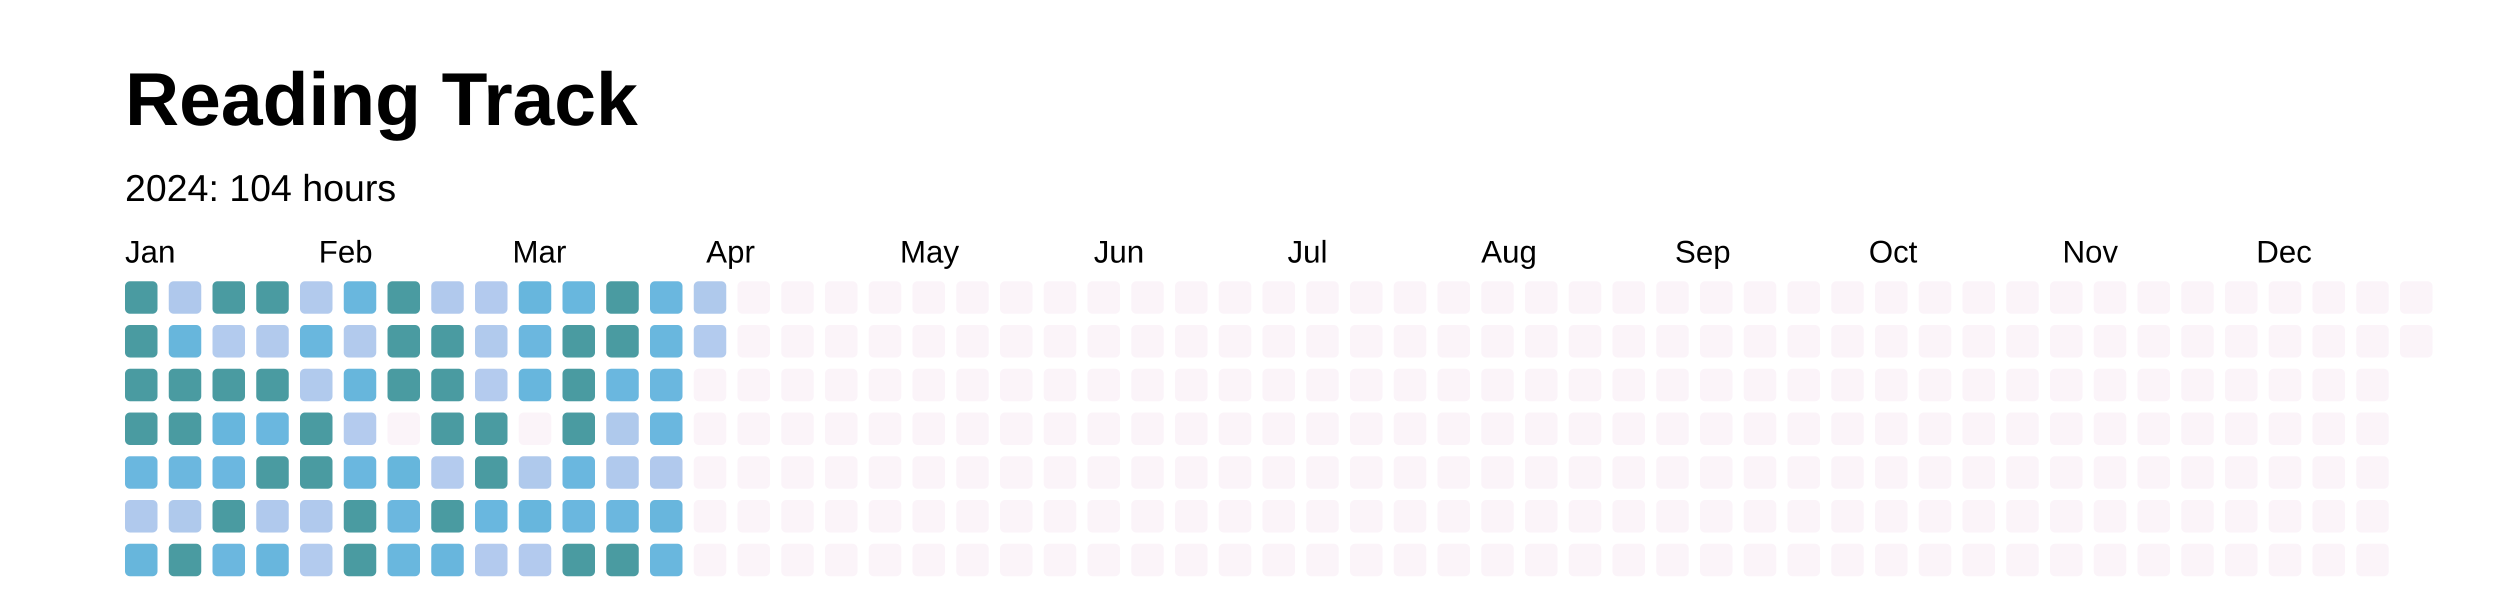
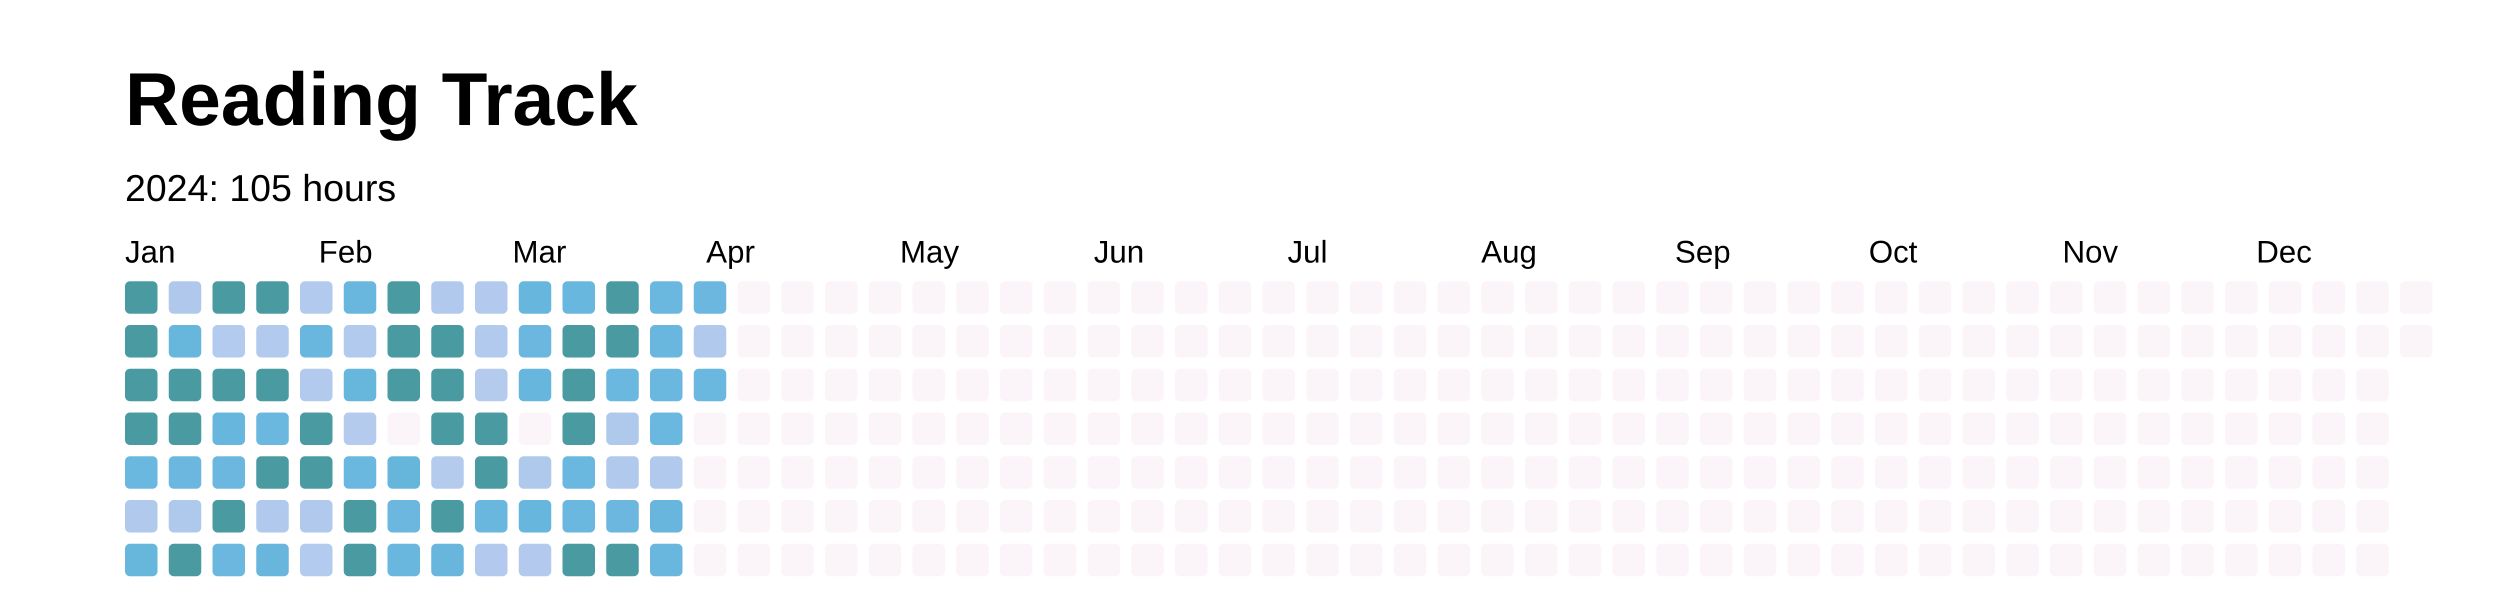
<svg xmlns="http://www.w3.org/2000/svg" baseProfile="full" height="48mm" version="1.1" viewBox="0,0,200,48" width="200mm">
  <defs />
  <rect fill="#FFFFFF" height="48" width="200" x="0" y="0" />
  <text fill="#000000" style="font-size:6px; font-family:Arial; font-weight:bold;" x="10" y="10">Reading Track</text>
-   <text dominant-baseline="hanging" fill="#000000" style="font-size:3.0px; font-family:Arial;" x="10" y="14">2024: 104 hours</text>
+   <text dominant-baseline="hanging" fill="#000000" style="font-size:3.0px; font-family:Arial;" x="10" y="14">2024: 105 hours</text>
  <text fill="#000000" style="font-size:2.5px; font-family:Arial" x="10.0" y="21.0">Jan</text>
  <text fill="#000000" style="font-size:2.5px; font-family:Arial" x="25.5" y="21.0">Feb</text>
  <text fill="#000000" style="font-size:2.5px; font-family:Arial" x="41.0" y="21.0">Mar</text>
  <text fill="#000000" style="font-size:2.5px; font-family:Arial" x="56.5" y="21.0">Apr</text>
  <text fill="#000000" style="font-size:2.5px; font-family:Arial" x="72.0" y="21.0">May</text>
  <text fill="#000000" style="font-size:2.5px; font-family:Arial" x="87.5" y="21.0">Jun</text>
  <text fill="#000000" style="font-size:2.5px; font-family:Arial" x="103.0" y="21.0">Jul</text>
  <text fill="#000000" style="font-size:2.5px; font-family:Arial" x="118.5" y="21.0">Aug</text>
  <text fill="#000000" style="font-size:2.5px; font-family:Arial" x="134.0" y="21.0">Sep</text>
  <text fill="#000000" style="font-size:2.5px; font-family:Arial" x="149.5" y="21.0">Oct</text>
  <text fill="#000000" style="font-size:2.5px; font-family:Arial" x="165.0" y="21.0">Nov</text>
  <text fill="#000000" style="font-size:2.5px; font-family:Arial" x="180.5" y="21.0">Dec</text>
  <rect fill="#4a9ba1" height="2.6" rx="0.4" ry="0.4" width="2.6" x="10.0" y="22.5" />
  <rect fill="#4a9ba1" height="2.6" rx="0.4" ry="0.4" width="2.6" x="10.0" y="26.0" />
  <rect fill="#4a9ba1" height="2.6" rx="0.4" ry="0.4" width="2.6" x="10.0" y="29.5" />
  <rect fill="#4a9ba1" height="2.6" rx="0.4" ry="0.4" width="2.6" x="10.0" y="33.0" />
  <rect fill="#6ab7df" height="2.6" rx="0.4" ry="0.4" width="2.6" x="10.0" y="36.5" />
  <rect fill="#b0c9ed" height="2.6" rx="0.4" ry="0.4" width="2.6" x="10.0" y="40.0" />
  <rect fill="#67b6dc" height="2.6" rx="0.4" ry="0.4" width="2.6" x="10.0" y="43.5" />
  <rect fill="#afc8ec" height="2.6" rx="0.4" ry="0.4" width="2.6" x="13.5" y="22.5" />
  <rect fill="#67b6dc" height="2.6" rx="0.4" ry="0.4" width="2.6" x="13.5" y="26.0" />
  <rect fill="#4a9ba1" height="2.6" rx="0.4" ry="0.4" width="2.6" x="13.5" y="29.5" />
  <rect fill="#4a9ba1" height="2.6" rx="0.4" ry="0.4" width="2.6" x="13.5" y="33.0" />
  <rect fill="#6bb7df" height="2.6" rx="0.4" ry="0.4" width="2.6" x="13.5" y="36.5" />
  <rect fill="#afc9ec" height="2.6" rx="0.4" ry="0.4" width="2.6" x="13.5" y="40.0" />
  <rect fill="#4a9ba1" height="2.6" rx="0.4" ry="0.4" width="2.6" x="13.5" y="43.5" />
  <rect fill="#4a9ba1" height="2.6" rx="0.4" ry="0.4" width="2.6" x="17.0" y="22.5" />
  <rect fill="#b3cbee" height="2.6" rx="0.4" ry="0.4" width="2.6" x="17.0" y="26.0" />
  <rect fill="#4a9ba1" height="2.6" rx="0.4" ry="0.4" width="2.6" x="17.0" y="29.5" />
  <rect fill="#67b6dd" height="2.6" rx="0.4" ry="0.4" width="2.6" x="17.0" y="33.0" />
  <rect fill="#6bb7e0" height="2.6" rx="0.4" ry="0.4" width="2.6" x="17.0" y="36.5" />
  <rect fill="#4a9ba1" height="2.6" rx="0.4" ry="0.4" width="2.6" x="17.0" y="40.0" />
  <rect fill="#6bb7df" height="2.6" rx="0.4" ry="0.4" width="2.6" x="17.0" y="43.5" />
  <rect fill="#4a9ba1" height="2.6" rx="0.4" ry="0.4" width="2.6" x="20.5" y="22.5" />
  <rect fill="#b2caed" height="2.6" rx="0.4" ry="0.4" width="2.6" x="20.5" y="26.0" />
  <rect fill="#4a9ba1" height="2.6" rx="0.4" ry="0.4" width="2.6" x="20.5" y="29.5" />
  <rect fill="#6ab7df" height="2.6" rx="0.4" ry="0.4" width="2.6" x="20.5" y="33.0" />
  <rect fill="#4a9ba1" height="2.6" rx="0.4" ry="0.4" width="2.6" x="20.5" y="36.5" />
  <rect fill="#b0c9ed" height="2.6" rx="0.4" ry="0.4" width="2.6" x="20.5" y="40.0" />
  <rect fill="#68b6dd" height="2.6" rx="0.4" ry="0.4" width="2.6" x="20.5" y="43.5" />
  <rect fill="#b2caed" height="2.6" rx="0.4" ry="0.4" width="2.6" x="24.0" y="22.5" />
  <rect fill="#69b7de" height="2.6" rx="0.4" ry="0.4" width="2.6" x="24.0" y="26.0" />
  <rect fill="#b1caed" height="2.6" rx="0.4" ry="0.4" width="2.6" x="24.0" y="29.5" />
  <rect fill="#4a9ba1" height="2.6" rx="0.4" ry="0.4" width="2.6" x="24.0" y="33.0" />
  <rect fill="#4a9ba1" height="2.6" rx="0.4" ry="0.4" width="2.6" x="24.0" y="36.5" />
  <rect fill="#b0c9ed" height="2.6" rx="0.4" ry="0.4" width="2.6" x="24.0" y="40.0" />
  <rect fill="#b3cbee" height="2.6" rx="0.4" ry="0.4" width="2.6" x="24.0" y="43.5" />
  <rect fill="#69b7de" height="2.6" rx="0.4" ry="0.4" width="2.6" x="27.5" y="22.5" />
  <rect fill="#b2caed" height="2.6" rx="0.4" ry="0.4" width="2.6" x="27.5" y="26.0" />
  <rect fill="#67b6dc" height="2.6" rx="0.4" ry="0.4" width="2.6" x="27.5" y="29.5" />
  <rect fill="#b4cbee" height="2.6" rx="0.4" ry="0.4" width="2.6" x="27.5" y="33.0" />
  <rect fill="#6ab7df" height="2.6" rx="0.4" ry="0.4" width="2.6" x="27.5" y="36.5" />
  <rect fill="#4a9ba1" height="2.6" rx="0.4" ry="0.4" width="2.6" x="27.5" y="40.0" />
  <rect fill="#4a9ba1" height="2.6" rx="0.4" ry="0.4" width="2.6" x="27.5" y="43.5" />
  <rect fill="#4a9ba1" height="2.6" rx="0.4" ry="0.4" width="2.6" x="31.0" y="22.5" />
  <rect fill="#4a9ba1" height="2.6" rx="0.4" ry="0.4" width="2.6" x="31.0" y="26.0" />
  <rect fill="#4a9ba1" height="2.6" rx="0.4" ry="0.4" width="2.6" x="31.0" y="29.5" />
  <rect fill="#FBF4F9" height="2.6" rx="0.4" ry="0.4" width="2.6" x="31.0" y="33.0" />
  <rect fill="#66b6dc" height="2.6" rx="0.4" ry="0.4" width="2.6" x="31.0" y="36.5" />
  <rect fill="#6bb7df" height="2.6" rx="0.4" ry="0.4" width="2.6" x="31.0" y="40.0" />
  <rect fill="#69b7de" height="2.6" rx="0.4" ry="0.4" width="2.6" x="31.0" y="43.5" />
  <rect fill="#b1c9ed" height="2.6" rx="0.4" ry="0.4" width="2.6" x="34.5" y="22.5" />
  <rect fill="#4a9ba1" height="2.6" rx="0.4" ry="0.4" width="2.6" x="34.5" y="26.0" />
  <rect fill="#4a9ba1" height="2.6" rx="0.4" ry="0.4" width="2.6" x="34.5" y="29.5" />
  <rect fill="#4a9ba1" height="2.6" rx="0.4" ry="0.4" width="2.6" x="34.5" y="33.0" />
  <rect fill="#b4cbee" height="2.6" rx="0.4" ry="0.4" width="2.6" x="34.5" y="36.5" />
  <rect fill="#4a9ba1" height="2.6" rx="0.4" ry="0.4" width="2.6" x="34.5" y="40.0" />
  <rect fill="#68b6dd" height="2.6" rx="0.4" ry="0.4" width="2.6" x="34.5" y="43.5" />
  <rect fill="#b3caee" height="2.6" rx="0.4" ry="0.4" width="2.6" x="38.0" y="22.5" />
  <rect fill="#b1caed" height="2.6" rx="0.4" ry="0.4" width="2.6" x="38.0" y="26.0" />
  <rect fill="#b4cbee" height="2.6" rx="0.4" ry="0.4" width="2.6" x="38.0" y="29.5" />
  <rect fill="#4a9ba1" height="2.6" rx="0.4" ry="0.4" width="2.6" x="38.0" y="33.0" />
  <rect fill="#4a9ba1" height="2.6" rx="0.4" ry="0.4" width="2.6" x="38.0" y="36.5" />
  <rect fill="#69b7df" height="2.6" rx="0.4" ry="0.4" width="2.6" x="38.0" y="40.0" />
  <rect fill="#b3caee" height="2.6" rx="0.4" ry="0.4" width="2.6" x="38.0" y="43.5" />
  <rect fill="#67b6dd" height="2.6" rx="0.4" ry="0.4" width="2.6" x="41.5" y="22.5" />
  <rect fill="#6bb7df" height="2.6" rx="0.4" ry="0.4" width="2.6" x="41.5" y="26.0" />
  <rect fill="#67b6dd" height="2.6" rx="0.4" ry="0.4" width="2.6" x="41.5" y="29.5" />
  <rect fill="#FBF4F9" height="2.6" rx="0.4" ry="0.4" width="2.6" x="41.5" y="33.0" />
  <rect fill="#afc9ec" height="2.6" rx="0.4" ry="0.4" width="2.6" x="41.5" y="36.5" />
  <rect fill="#67b6dd" height="2.6" rx="0.4" ry="0.4" width="2.6" x="41.5" y="40.0" />
  <rect fill="#b3caee" height="2.6" rx="0.4" ry="0.4" width="2.6" x="41.5" y="43.5" />
  <rect fill="#68b7de" height="2.6" rx="0.4" ry="0.4" width="2.6" x="45.0" y="22.5" />
  <rect fill="#4a9ba1" height="2.6" rx="0.4" ry="0.4" width="2.6" x="45.0" y="26.0" />
  <rect fill="#4a9ba1" height="2.6" rx="0.4" ry="0.4" width="2.6" x="45.0" y="29.5" />
  <rect fill="#4a9ba1" height="2.6" rx="0.4" ry="0.4" width="2.6" x="45.0" y="33.0" />
  <rect fill="#6ab7df" height="2.6" rx="0.4" ry="0.4" width="2.6" x="45.0" y="36.5" />
  <rect fill="#6ab7df" height="2.6" rx="0.4" ry="0.4" width="2.6" x="45.0" y="40.0" />
  <rect fill="#4a9ba1" height="2.6" rx="0.4" ry="0.4" width="2.6" x="45.0" y="43.5" />
  <rect fill="#4a9ba1" height="2.6" rx="0.4" ry="0.4" width="2.6" x="48.5" y="22.5" />
  <rect fill="#4a9ba1" height="2.6" rx="0.4" ry="0.4" width="2.6" x="48.5" y="26.0" />
  <rect fill="#6ab7df" height="2.6" rx="0.4" ry="0.4" width="2.6" x="48.5" y="29.5" />
  <rect fill="#afc9ec" height="2.6" rx="0.4" ry="0.4" width="2.6" x="48.5" y="33.0" />
  <rect fill="#b0c9ed" height="2.6" rx="0.4" ry="0.4" width="2.6" x="48.5" y="36.5" />
  <rect fill="#6bb7df" height="2.6" rx="0.4" ry="0.4" width="2.6" x="48.5" y="40.0" />
  <rect fill="#4a9ba1" height="2.6" rx="0.4" ry="0.4" width="2.6" x="48.5" y="43.5" />
  <rect fill="#6ab7df" height="2.6" rx="0.4" ry="0.4" width="2.6" x="52.0" y="22.5" />
  <rect fill="#69b7de" height="2.6" rx="0.4" ry="0.4" width="2.6" x="52.0" y="26.0" />
  <rect fill="#6ab7df" height="2.6" rx="0.4" ry="0.4" width="2.6" x="52.0" y="29.5" />
  <rect fill="#6ab7df" height="2.6" rx="0.4" ry="0.4" width="2.6" x="52.0" y="33.0" />
  <rect fill="#b1c9ed" height="2.6" rx="0.4" ry="0.4" width="2.6" x="52.0" y="36.5" />
  <rect fill="#68b6dd" height="2.6" rx="0.4" ry="0.4" width="2.6" x="52.0" y="40.0" />
  <rect fill="#69b7de" height="2.6" rx="0.4" ry="0.4" width="2.6" x="52.0" y="43.5" />
-   <rect fill="#afc9ec" height="2.6" rx="0.4" ry="0.4" width="2.6" x="55.5" y="22.5" />
-   <rect fill="#b3cbee" height="2.6" rx="0.4" ry="0.4" width="2.6" x="55.5" y="26.0" />
-   <rect fill="#FBF4F9" height="2.6" rx="0.4" ry="0.4" width="2.6" x="55.5" y="29.5" />
+   <rect fill="#6bb7e0" height="2.6" rx="0.4" ry="0.4" width="2.6" x="55.5" y="22.5" />
+   <rect fill="#b1c9ed" height="2.6" rx="0.4" ry="0.4" width="2.6" x="55.5" y="26.0" />
+   <rect fill="#6ab7df" height="2.6" rx="0.4" ry="0.4" width="2.6" x="55.5" y="29.5" />
  <rect fill="#FBF4F9" height="2.6" rx="0.4" ry="0.4" width="2.6" x="55.5" y="33.0" />
  <rect fill="#FBF4F9" height="2.6" rx="0.4" ry="0.4" width="2.6" x="55.5" y="36.5" />
  <rect fill="#FBF4F9" height="2.6" rx="0.4" ry="0.4" width="2.6" x="55.5" y="40.0" />
  <rect fill="#FBF4F9" height="2.6" rx="0.4" ry="0.4" width="2.6" x="55.5" y="43.5" />
  <rect fill="#FBF4F9" height="2.6" rx="0.4" ry="0.4" width="2.6" x="59.0" y="22.5" />
  <rect fill="#FBF4F9" height="2.6" rx="0.4" ry="0.4" width="2.6" x="59.0" y="26.0" />
  <rect fill="#FBF4F9" height="2.6" rx="0.4" ry="0.4" width="2.6" x="59.0" y="29.5" />
  <rect fill="#FBF4F9" height="2.6" rx="0.4" ry="0.4" width="2.6" x="59.0" y="33.0" />
  <rect fill="#FBF4F9" height="2.6" rx="0.4" ry="0.4" width="2.6" x="59.0" y="36.5" />
  <rect fill="#FBF4F9" height="2.6" rx="0.4" ry="0.4" width="2.6" x="59.0" y="40.0" />
  <rect fill="#FBF4F9" height="2.6" rx="0.4" ry="0.4" width="2.6" x="59.0" y="43.5" />
  <rect fill="#FBF4F9" height="2.6" rx="0.4" ry="0.4" width="2.6" x="62.5" y="22.5" />
  <rect fill="#FBF4F9" height="2.6" rx="0.4" ry="0.4" width="2.6" x="62.5" y="26.0" />
  <rect fill="#FBF4F9" height="2.6" rx="0.4" ry="0.4" width="2.6" x="62.5" y="29.5" />
  <rect fill="#FBF4F9" height="2.6" rx="0.4" ry="0.4" width="2.6" x="62.5" y="33.0" />
  <rect fill="#FBF4F9" height="2.6" rx="0.4" ry="0.4" width="2.6" x="62.5" y="36.5" />
  <rect fill="#FBF4F9" height="2.6" rx="0.4" ry="0.4" width="2.6" x="62.5" y="40.0" />
  <rect fill="#FBF4F9" height="2.6" rx="0.4" ry="0.4" width="2.6" x="62.5" y="43.5" />
  <rect fill="#FBF4F9" height="2.6" rx="0.4" ry="0.4" width="2.6" x="66.0" y="22.5" />
  <rect fill="#FBF4F9" height="2.6" rx="0.4" ry="0.4" width="2.6" x="66.0" y="26.0" />
  <rect fill="#FBF4F9" height="2.6" rx="0.4" ry="0.4" width="2.6" x="66.0" y="29.5" />
  <rect fill="#FBF4F9" height="2.6" rx="0.4" ry="0.4" width="2.6" x="66.0" y="33.0" />
  <rect fill="#FBF4F9" height="2.6" rx="0.4" ry="0.4" width="2.6" x="66.0" y="36.5" />
  <rect fill="#FBF4F9" height="2.6" rx="0.4" ry="0.4" width="2.6" x="66.0" y="40.0" />
  <rect fill="#FBF4F9" height="2.6" rx="0.4" ry="0.4" width="2.6" x="66.0" y="43.5" />
  <rect fill="#FBF4F9" height="2.6" rx="0.4" ry="0.4" width="2.6" x="69.5" y="22.5" />
  <rect fill="#FBF4F9" height="2.6" rx="0.4" ry="0.4" width="2.6" x="69.5" y="26.0" />
  <rect fill="#FBF4F9" height="2.6" rx="0.4" ry="0.4" width="2.6" x="69.5" y="29.5" />
  <rect fill="#FBF4F9" height="2.6" rx="0.4" ry="0.4" width="2.6" x="69.5" y="33.0" />
  <rect fill="#FBF4F9" height="2.6" rx="0.4" ry="0.4" width="2.6" x="69.5" y="36.5" />
  <rect fill="#FBF4F9" height="2.6" rx="0.4" ry="0.4" width="2.6" x="69.5" y="40.0" />
  <rect fill="#FBF4F9" height="2.6" rx="0.4" ry="0.4" width="2.6" x="69.5" y="43.5" />
  <rect fill="#FBF4F9" height="2.6" rx="0.4" ry="0.4" width="2.6" x="73.0" y="22.5" />
  <rect fill="#FBF4F9" height="2.6" rx="0.4" ry="0.4" width="2.6" x="73.0" y="26.0" />
  <rect fill="#FBF4F9" height="2.6" rx="0.4" ry="0.4" width="2.6" x="73.0" y="29.5" />
  <rect fill="#FBF4F9" height="2.6" rx="0.4" ry="0.4" width="2.6" x="73.0" y="33.0" />
  <rect fill="#FBF4F9" height="2.6" rx="0.4" ry="0.4" width="2.6" x="73.0" y="36.5" />
  <rect fill="#FBF4F9" height="2.6" rx="0.4" ry="0.4" width="2.6" x="73.0" y="40.0" />
  <rect fill="#FBF4F9" height="2.6" rx="0.4" ry="0.4" width="2.6" x="73.0" y="43.5" />
  <rect fill="#FBF4F9" height="2.6" rx="0.4" ry="0.4" width="2.6" x="76.5" y="22.5" />
  <rect fill="#FBF4F9" height="2.6" rx="0.4" ry="0.4" width="2.6" x="76.5" y="26.0" />
  <rect fill="#FBF4F9" height="2.6" rx="0.4" ry="0.4" width="2.6" x="76.5" y="29.5" />
  <rect fill="#FBF4F9" height="2.6" rx="0.4" ry="0.4" width="2.6" x="76.5" y="33.0" />
  <rect fill="#FBF4F9" height="2.6" rx="0.4" ry="0.4" width="2.6" x="76.5" y="36.5" />
  <rect fill="#FBF4F9" height="2.6" rx="0.4" ry="0.4" width="2.6" x="76.5" y="40.0" />
  <rect fill="#FBF4F9" height="2.6" rx="0.4" ry="0.4" width="2.6" x="76.5" y="43.5" />
  <rect fill="#FBF4F9" height="2.6" rx="0.4" ry="0.4" width="2.6" x="80.0" y="22.5" />
  <rect fill="#FBF4F9" height="2.6" rx="0.4" ry="0.4" width="2.6" x="80.0" y="26.0" />
  <rect fill="#FBF4F9" height="2.6" rx="0.4" ry="0.4" width="2.6" x="80.0" y="29.5" />
  <rect fill="#FBF4F9" height="2.6" rx="0.4" ry="0.4" width="2.6" x="80.0" y="33.0" />
  <rect fill="#FBF4F9" height="2.6" rx="0.4" ry="0.4" width="2.6" x="80.0" y="36.5" />
  <rect fill="#FBF4F9" height="2.6" rx="0.4" ry="0.4" width="2.6" x="80.0" y="40.0" />
  <rect fill="#FBF4F9" height="2.6" rx="0.4" ry="0.4" width="2.6" x="80.0" y="43.5" />
  <rect fill="#FBF4F9" height="2.6" rx="0.4" ry="0.4" width="2.6" x="83.5" y="22.5" />
  <rect fill="#FBF4F9" height="2.6" rx="0.4" ry="0.4" width="2.6" x="83.5" y="26.0" />
  <rect fill="#FBF4F9" height="2.6" rx="0.4" ry="0.4" width="2.6" x="83.5" y="29.5" />
  <rect fill="#FBF4F9" height="2.6" rx="0.4" ry="0.4" width="2.6" x="83.5" y="33.0" />
  <rect fill="#FBF4F9" height="2.6" rx="0.4" ry="0.4" width="2.6" x="83.5" y="36.5" />
  <rect fill="#FBF4F9" height="2.6" rx="0.4" ry="0.4" width="2.6" x="83.5" y="40.0" />
  <rect fill="#FBF4F9" height="2.6" rx="0.4" ry="0.4" width="2.6" x="83.5" y="43.5" />
  <rect fill="#FBF4F9" height="2.6" rx="0.4" ry="0.4" width="2.6" x="87.0" y="22.5" />
  <rect fill="#FBF4F9" height="2.6" rx="0.4" ry="0.4" width="2.6" x="87.0" y="26.0" />
  <rect fill="#FBF4F9" height="2.6" rx="0.4" ry="0.4" width="2.6" x="87.0" y="29.5" />
  <rect fill="#FBF4F9" height="2.6" rx="0.4" ry="0.4" width="2.6" x="87.0" y="33.0" />
  <rect fill="#FBF4F9" height="2.6" rx="0.4" ry="0.4" width="2.6" x="87.0" y="36.5" />
  <rect fill="#FBF4F9" height="2.6" rx="0.4" ry="0.4" width="2.6" x="87.0" y="40.0" />
  <rect fill="#FBF4F9" height="2.6" rx="0.4" ry="0.4" width="2.6" x="87.0" y="43.5" />
  <rect fill="#FBF4F9" height="2.6" rx="0.4" ry="0.4" width="2.6" x="90.5" y="22.5" />
  <rect fill="#FBF4F9" height="2.6" rx="0.4" ry="0.4" width="2.6" x="90.5" y="26.0" />
  <rect fill="#FBF4F9" height="2.6" rx="0.4" ry="0.4" width="2.6" x="90.5" y="29.5" />
  <rect fill="#FBF4F9" height="2.6" rx="0.4" ry="0.4" width="2.6" x="90.5" y="33.0" />
  <rect fill="#FBF4F9" height="2.6" rx="0.4" ry="0.4" width="2.6" x="90.5" y="36.5" />
  <rect fill="#FBF4F9" height="2.6" rx="0.4" ry="0.4" width="2.6" x="90.5" y="40.0" />
  <rect fill="#FBF4F9" height="2.6" rx="0.4" ry="0.4" width="2.6" x="90.5" y="43.5" />
  <rect fill="#FBF4F9" height="2.6" rx="0.4" ry="0.4" width="2.6" x="94.0" y="22.5" />
  <rect fill="#FBF4F9" height="2.6" rx="0.4" ry="0.4" width="2.6" x="94.0" y="26.0" />
  <rect fill="#FBF4F9" height="2.6" rx="0.4" ry="0.4" width="2.6" x="94.0" y="29.5" />
  <rect fill="#FBF4F9" height="2.6" rx="0.4" ry="0.4" width="2.6" x="94.0" y="33.0" />
  <rect fill="#FBF4F9" height="2.6" rx="0.4" ry="0.4" width="2.6" x="94.0" y="36.5" />
  <rect fill="#FBF4F9" height="2.6" rx="0.4" ry="0.4" width="2.6" x="94.0" y="40.0" />
  <rect fill="#FBF4F9" height="2.6" rx="0.4" ry="0.4" width="2.6" x="94.0" y="43.5" />
  <rect fill="#FBF4F9" height="2.6" rx="0.4" ry="0.4" width="2.6" x="97.5" y="22.5" />
  <rect fill="#FBF4F9" height="2.6" rx="0.4" ry="0.4" width="2.6" x="97.5" y="26.0" />
  <rect fill="#FBF4F9" height="2.6" rx="0.4" ry="0.4" width="2.6" x="97.5" y="29.5" />
  <rect fill="#FBF4F9" height="2.6" rx="0.4" ry="0.4" width="2.6" x="97.5" y="33.0" />
  <rect fill="#FBF4F9" height="2.6" rx="0.4" ry="0.4" width="2.6" x="97.5" y="36.5" />
  <rect fill="#FBF4F9" height="2.6" rx="0.4" ry="0.4" width="2.6" x="97.5" y="40.0" />
  <rect fill="#FBF4F9" height="2.6" rx="0.4" ry="0.4" width="2.6" x="97.5" y="43.5" />
  <rect fill="#FBF4F9" height="2.6" rx="0.4" ry="0.4" width="2.6" x="101.0" y="22.5" />
  <rect fill="#FBF4F9" height="2.6" rx="0.4" ry="0.4" width="2.6" x="101.0" y="26.0" />
  <rect fill="#FBF4F9" height="2.6" rx="0.4" ry="0.4" width="2.6" x="101.0" y="29.5" />
  <rect fill="#FBF4F9" height="2.6" rx="0.4" ry="0.4" width="2.6" x="101.0" y="33.0" />
  <rect fill="#FBF4F9" height="2.6" rx="0.4" ry="0.4" width="2.6" x="101.0" y="36.5" />
  <rect fill="#FBF4F9" height="2.6" rx="0.4" ry="0.4" width="2.6" x="101.0" y="40.0" />
  <rect fill="#FBF4F9" height="2.6" rx="0.4" ry="0.4" width="2.6" x="101.0" y="43.5" />
  <rect fill="#FBF4F9" height="2.6" rx="0.4" ry="0.4" width="2.6" x="104.5" y="22.5" />
  <rect fill="#FBF4F9" height="2.6" rx="0.4" ry="0.4" width="2.6" x="104.5" y="26.0" />
  <rect fill="#FBF4F9" height="2.6" rx="0.4" ry="0.4" width="2.6" x="104.5" y="29.5" />
  <rect fill="#FBF4F9" height="2.6" rx="0.4" ry="0.4" width="2.6" x="104.5" y="33.0" />
  <rect fill="#FBF4F9" height="2.6" rx="0.4" ry="0.4" width="2.6" x="104.5" y="36.5" />
  <rect fill="#FBF4F9" height="2.6" rx="0.4" ry="0.4" width="2.6" x="104.5" y="40.0" />
  <rect fill="#FBF4F9" height="2.6" rx="0.4" ry="0.4" width="2.6" x="104.5" y="43.5" />
  <rect fill="#FBF4F9" height="2.6" rx="0.4" ry="0.4" width="2.6" x="108.0" y="22.5" />
  <rect fill="#FBF4F9" height="2.6" rx="0.4" ry="0.4" width="2.6" x="108.0" y="26.0" />
  <rect fill="#FBF4F9" height="2.6" rx="0.4" ry="0.4" width="2.6" x="108.0" y="29.5" />
  <rect fill="#FBF4F9" height="2.6" rx="0.4" ry="0.4" width="2.6" x="108.0" y="33.0" />
  <rect fill="#FBF4F9" height="2.6" rx="0.4" ry="0.4" width="2.6" x="108.0" y="36.5" />
  <rect fill="#FBF4F9" height="2.6" rx="0.4" ry="0.4" width="2.6" x="108.0" y="40.0" />
  <rect fill="#FBF4F9" height="2.6" rx="0.4" ry="0.4" width="2.6" x="108.0" y="43.5" />
  <rect fill="#FBF4F9" height="2.6" rx="0.4" ry="0.4" width="2.6" x="111.5" y="22.5" />
  <rect fill="#FBF4F9" height="2.6" rx="0.4" ry="0.4" width="2.6" x="111.5" y="26.0" />
  <rect fill="#FBF4F9" height="2.6" rx="0.4" ry="0.4" width="2.6" x="111.5" y="29.5" />
  <rect fill="#FBF4F9" height="2.6" rx="0.4" ry="0.4" width="2.6" x="111.5" y="33.0" />
  <rect fill="#FBF4F9" height="2.6" rx="0.4" ry="0.4" width="2.6" x="111.5" y="36.5" />
  <rect fill="#FBF4F9" height="2.6" rx="0.4" ry="0.4" width="2.6" x="111.5" y="40.0" />
  <rect fill="#FBF4F9" height="2.6" rx="0.4" ry="0.4" width="2.6" x="111.5" y="43.5" />
  <rect fill="#FBF4F9" height="2.6" rx="0.4" ry="0.4" width="2.6" x="115.0" y="22.5" />
  <rect fill="#FBF4F9" height="2.6" rx="0.4" ry="0.4" width="2.6" x="115.0" y="26.0" />
  <rect fill="#FBF4F9" height="2.6" rx="0.4" ry="0.4" width="2.6" x="115.0" y="29.5" />
  <rect fill="#FBF4F9" height="2.6" rx="0.4" ry="0.4" width="2.6" x="115.0" y="33.0" />
  <rect fill="#FBF4F9" height="2.6" rx="0.4" ry="0.4" width="2.6" x="115.0" y="36.5" />
  <rect fill="#FBF4F9" height="2.6" rx="0.4" ry="0.4" width="2.6" x="115.0" y="40.0" />
  <rect fill="#FBF4F9" height="2.6" rx="0.4" ry="0.4" width="2.6" x="115.0" y="43.5" />
  <rect fill="#FBF4F9" height="2.6" rx="0.4" ry="0.4" width="2.6" x="118.5" y="22.5" />
  <rect fill="#FBF4F9" height="2.6" rx="0.4" ry="0.4" width="2.6" x="118.5" y="26.0" />
  <rect fill="#FBF4F9" height="2.6" rx="0.4" ry="0.4" width="2.6" x="118.5" y="29.5" />
  <rect fill="#FBF4F9" height="2.6" rx="0.4" ry="0.4" width="2.6" x="118.5" y="33.0" />
  <rect fill="#FBF4F9" height="2.6" rx="0.4" ry="0.4" width="2.6" x="118.5" y="36.5" />
  <rect fill="#FBF4F9" height="2.6" rx="0.4" ry="0.4" width="2.6" x="118.5" y="40.0" />
  <rect fill="#FBF4F9" height="2.6" rx="0.4" ry="0.4" width="2.6" x="118.5" y="43.5" />
  <rect fill="#FBF4F9" height="2.6" rx="0.4" ry="0.4" width="2.6" x="122.0" y="22.5" />
  <rect fill="#FBF4F9" height="2.6" rx="0.4" ry="0.4" width="2.6" x="122.0" y="26.0" />
  <rect fill="#FBF4F9" height="2.6" rx="0.4" ry="0.4" width="2.6" x="122.0" y="29.5" />
  <rect fill="#FBF4F9" height="2.6" rx="0.4" ry="0.4" width="2.6" x="122.0" y="33.0" />
  <rect fill="#FBF4F9" height="2.6" rx="0.4" ry="0.4" width="2.6" x="122.0" y="36.5" />
  <rect fill="#FBF4F9" height="2.6" rx="0.4" ry="0.4" width="2.6" x="122.0" y="40.0" />
  <rect fill="#FBF4F9" height="2.6" rx="0.4" ry="0.4" width="2.6" x="122.0" y="43.5" />
  <rect fill="#FBF4F9" height="2.6" rx="0.4" ry="0.4" width="2.6" x="125.5" y="22.5" />
  <rect fill="#FBF4F9" height="2.6" rx="0.4" ry="0.4" width="2.6" x="125.5" y="26.0" />
  <rect fill="#FBF4F9" height="2.6" rx="0.4" ry="0.4" width="2.6" x="125.5" y="29.5" />
  <rect fill="#FBF4F9" height="2.6" rx="0.4" ry="0.4" width="2.6" x="125.5" y="33.0" />
  <rect fill="#FBF4F9" height="2.6" rx="0.4" ry="0.4" width="2.6" x="125.5" y="36.5" />
  <rect fill="#FBF4F9" height="2.6" rx="0.4" ry="0.4" width="2.6" x="125.5" y="40.0" />
  <rect fill="#FBF4F9" height="2.6" rx="0.4" ry="0.4" width="2.6" x="125.5" y="43.5" />
  <rect fill="#FBF4F9" height="2.6" rx="0.4" ry="0.4" width="2.6" x="129.0" y="22.5" />
  <rect fill="#FBF4F9" height="2.6" rx="0.4" ry="0.4" width="2.6" x="129.0" y="26.0" />
  <rect fill="#FBF4F9" height="2.6" rx="0.4" ry="0.4" width="2.6" x="129.0" y="29.5" />
  <rect fill="#FBF4F9" height="2.6" rx="0.4" ry="0.4" width="2.6" x="129.0" y="33.0" />
  <rect fill="#FBF4F9" height="2.6" rx="0.4" ry="0.4" width="2.6" x="129.0" y="36.5" />
  <rect fill="#FBF4F9" height="2.6" rx="0.4" ry="0.4" width="2.6" x="129.0" y="40.0" />
  <rect fill="#FBF4F9" height="2.6" rx="0.4" ry="0.4" width="2.6" x="129.0" y="43.5" />
  <rect fill="#FBF4F9" height="2.6" rx="0.4" ry="0.4" width="2.6" x="132.5" y="22.5" />
  <rect fill="#FBF4F9" height="2.6" rx="0.4" ry="0.4" width="2.6" x="132.5" y="26.0" />
  <rect fill="#FBF4F9" height="2.6" rx="0.4" ry="0.4" width="2.6" x="132.5" y="29.5" />
  <rect fill="#FBF4F9" height="2.6" rx="0.4" ry="0.4" width="2.6" x="132.5" y="33.0" />
  <rect fill="#FBF4F9" height="2.6" rx="0.4" ry="0.4" width="2.6" x="132.5" y="36.5" />
  <rect fill="#FBF4F9" height="2.6" rx="0.4" ry="0.4" width="2.6" x="132.5" y="40.0" />
  <rect fill="#FBF4F9" height="2.6" rx="0.4" ry="0.4" width="2.6" x="132.5" y="43.5" />
  <rect fill="#FBF4F9" height="2.6" rx="0.4" ry="0.4" width="2.6" x="136.0" y="22.5" />
  <rect fill="#FBF4F9" height="2.6" rx="0.4" ry="0.4" width="2.6" x="136.0" y="26.0" />
  <rect fill="#FBF4F9" height="2.6" rx="0.4" ry="0.4" width="2.6" x="136.0" y="29.5" />
  <rect fill="#FBF4F9" height="2.6" rx="0.4" ry="0.4" width="2.6" x="136.0" y="33.0" />
  <rect fill="#FBF4F9" height="2.6" rx="0.4" ry="0.4" width="2.6" x="136.0" y="36.5" />
  <rect fill="#FBF4F9" height="2.6" rx="0.4" ry="0.4" width="2.6" x="136.0" y="40.0" />
  <rect fill="#FBF4F9" height="2.6" rx="0.4" ry="0.4" width="2.6" x="136.0" y="43.5" />
  <rect fill="#FBF4F9" height="2.6" rx="0.4" ry="0.4" width="2.6" x="139.5" y="22.5" />
  <rect fill="#FBF4F9" height="2.6" rx="0.4" ry="0.4" width="2.6" x="139.5" y="26.0" />
  <rect fill="#FBF4F9" height="2.6" rx="0.4" ry="0.4" width="2.6" x="139.5" y="29.5" />
  <rect fill="#FBF4F9" height="2.6" rx="0.4" ry="0.4" width="2.6" x="139.5" y="33.0" />
  <rect fill="#FBF4F9" height="2.6" rx="0.4" ry="0.4" width="2.6" x="139.5" y="36.5" />
  <rect fill="#FBF4F9" height="2.6" rx="0.4" ry="0.4" width="2.6" x="139.5" y="40.0" />
  <rect fill="#FBF4F9" height="2.6" rx="0.4" ry="0.4" width="2.6" x="139.5" y="43.5" />
  <rect fill="#FBF4F9" height="2.6" rx="0.4" ry="0.4" width="2.6" x="143.0" y="22.5" />
  <rect fill="#FBF4F9" height="2.6" rx="0.4" ry="0.4" width="2.6" x="143.0" y="26.0" />
  <rect fill="#FBF4F9" height="2.6" rx="0.4" ry="0.4" width="2.6" x="143.0" y="29.5" />
  <rect fill="#FBF4F9" height="2.6" rx="0.4" ry="0.4" width="2.6" x="143.0" y="33.0" />
  <rect fill="#FBF4F9" height="2.6" rx="0.4" ry="0.4" width="2.6" x="143.0" y="36.5" />
  <rect fill="#FBF4F9" height="2.6" rx="0.4" ry="0.4" width="2.6" x="143.0" y="40.0" />
  <rect fill="#FBF4F9" height="2.6" rx="0.4" ry="0.4" width="2.6" x="143.0" y="43.5" />
  <rect fill="#FBF4F9" height="2.6" rx="0.4" ry="0.4" width="2.6" x="146.5" y="22.5" />
  <rect fill="#FBF4F9" height="2.6" rx="0.4" ry="0.4" width="2.6" x="146.5" y="26.0" />
  <rect fill="#FBF4F9" height="2.6" rx="0.4" ry="0.4" width="2.6" x="146.5" y="29.5" />
  <rect fill="#FBF4F9" height="2.6" rx="0.4" ry="0.4" width="2.6" x="146.5" y="33.0" />
  <rect fill="#FBF4F9" height="2.6" rx="0.4" ry="0.4" width="2.6" x="146.5" y="36.5" />
  <rect fill="#FBF4F9" height="2.6" rx="0.4" ry="0.4" width="2.6" x="146.5" y="40.0" />
  <rect fill="#FBF4F9" height="2.6" rx="0.4" ry="0.4" width="2.6" x="146.5" y="43.5" />
  <rect fill="#FBF4F9" height="2.6" rx="0.4" ry="0.4" width="2.6" x="150.0" y="22.5" />
  <rect fill="#FBF4F9" height="2.6" rx="0.4" ry="0.4" width="2.6" x="150.0" y="26.0" />
  <rect fill="#FBF4F9" height="2.6" rx="0.4" ry="0.4" width="2.6" x="150.0" y="29.5" />
  <rect fill="#FBF4F9" height="2.6" rx="0.4" ry="0.4" width="2.6" x="150.0" y="33.0" />
  <rect fill="#FBF4F9" height="2.6" rx="0.4" ry="0.4" width="2.6" x="150.0" y="36.5" />
  <rect fill="#FBF4F9" height="2.6" rx="0.4" ry="0.4" width="2.6" x="150.0" y="40.0" />
  <rect fill="#FBF4F9" height="2.6" rx="0.4" ry="0.4" width="2.6" x="150.0" y="43.5" />
  <rect fill="#FBF4F9" height="2.6" rx="0.4" ry="0.4" width="2.6" x="153.5" y="22.5" />
  <rect fill="#FBF4F9" height="2.6" rx="0.4" ry="0.4" width="2.6" x="153.5" y="26.0" />
  <rect fill="#FBF4F9" height="2.6" rx="0.4" ry="0.4" width="2.6" x="153.5" y="29.5" />
  <rect fill="#FBF4F9" height="2.6" rx="0.4" ry="0.4" width="2.6" x="153.5" y="33.0" />
  <rect fill="#FBF4F9" height="2.6" rx="0.4" ry="0.4" width="2.6" x="153.5" y="36.5" />
  <rect fill="#FBF4F9" height="2.6" rx="0.4" ry="0.4" width="2.6" x="153.5" y="40.0" />
  <rect fill="#FBF4F9" height="2.6" rx="0.4" ry="0.4" width="2.6" x="153.5" y="43.5" />
  <rect fill="#FBF4F9" height="2.6" rx="0.4" ry="0.4" width="2.6" x="157.0" y="22.5" />
  <rect fill="#FBF4F9" height="2.6" rx="0.4" ry="0.4" width="2.6" x="157.0" y="26.0" />
  <rect fill="#FBF4F9" height="2.6" rx="0.4" ry="0.4" width="2.6" x="157.0" y="29.5" />
  <rect fill="#FBF4F9" height="2.6" rx="0.4" ry="0.4" width="2.6" x="157.0" y="33.0" />
  <rect fill="#FBF4F9" height="2.6" rx="0.4" ry="0.4" width="2.6" x="157.0" y="36.5" />
  <rect fill="#FBF4F9" height="2.6" rx="0.4" ry="0.4" width="2.6" x="157.0" y="40.0" />
  <rect fill="#FBF4F9" height="2.6" rx="0.4" ry="0.4" width="2.6" x="157.0" y="43.5" />
  <rect fill="#FBF4F9" height="2.6" rx="0.4" ry="0.4" width="2.6" x="160.5" y="22.5" />
  <rect fill="#FBF4F9" height="2.6" rx="0.4" ry="0.4" width="2.6" x="160.5" y="26.0" />
  <rect fill="#FBF4F9" height="2.6" rx="0.4" ry="0.4" width="2.6" x="160.5" y="29.5" />
  <rect fill="#FBF4F9" height="2.6" rx="0.4" ry="0.4" width="2.6" x="160.5" y="33.0" />
  <rect fill="#FBF4F9" height="2.6" rx="0.4" ry="0.4" width="2.6" x="160.5" y="36.5" />
  <rect fill="#FBF4F9" height="2.6" rx="0.4" ry="0.4" width="2.6" x="160.5" y="40.0" />
  <rect fill="#FBF4F9" height="2.6" rx="0.4" ry="0.4" width="2.6" x="160.5" y="43.5" />
  <rect fill="#FBF4F9" height="2.6" rx="0.4" ry="0.4" width="2.6" x="164.0" y="22.5" />
  <rect fill="#FBF4F9" height="2.6" rx="0.4" ry="0.4" width="2.6" x="164.0" y="26.0" />
  <rect fill="#FBF4F9" height="2.6" rx="0.4" ry="0.4" width="2.6" x="164.0" y="29.5" />
  <rect fill="#FBF4F9" height="2.6" rx="0.4" ry="0.4" width="2.6" x="164.0" y="33.0" />
  <rect fill="#FBF4F9" height="2.6" rx="0.4" ry="0.4" width="2.6" x="164.0" y="36.5" />
  <rect fill="#FBF4F9" height="2.6" rx="0.4" ry="0.4" width="2.6" x="164.0" y="40.0" />
  <rect fill="#FBF4F9" height="2.6" rx="0.4" ry="0.4" width="2.6" x="164.0" y="43.5" />
  <rect fill="#FBF4F9" height="2.6" rx="0.4" ry="0.4" width="2.6" x="167.5" y="22.5" />
  <rect fill="#FBF4F9" height="2.6" rx="0.4" ry="0.4" width="2.6" x="167.5" y="26.0" />
  <rect fill="#FBF4F9" height="2.6" rx="0.4" ry="0.4" width="2.6" x="167.5" y="29.5" />
  <rect fill="#FBF4F9" height="2.6" rx="0.4" ry="0.4" width="2.6" x="167.5" y="33.0" />
  <rect fill="#FBF4F9" height="2.6" rx="0.4" ry="0.4" width="2.6" x="167.5" y="36.5" />
  <rect fill="#FBF4F9" height="2.6" rx="0.4" ry="0.4" width="2.6" x="167.5" y="40.0" />
  <rect fill="#FBF4F9" height="2.6" rx="0.4" ry="0.4" width="2.6" x="167.5" y="43.5" />
  <rect fill="#FBF4F9" height="2.6" rx="0.4" ry="0.4" width="2.6" x="171.0" y="22.5" />
  <rect fill="#FBF4F9" height="2.6" rx="0.4" ry="0.4" width="2.6" x="171.0" y="26.0" />
  <rect fill="#FBF4F9" height="2.6" rx="0.4" ry="0.4" width="2.6" x="171.0" y="29.5" />
  <rect fill="#FBF4F9" height="2.6" rx="0.4" ry="0.4" width="2.6" x="171.0" y="33.0" />
  <rect fill="#FBF4F9" height="2.6" rx="0.4" ry="0.4" width="2.6" x="171.0" y="36.5" />
  <rect fill="#FBF4F9" height="2.6" rx="0.4" ry="0.4" width="2.6" x="171.0" y="40.0" />
  <rect fill="#FBF4F9" height="2.6" rx="0.4" ry="0.4" width="2.6" x="171.0" y="43.5" />
  <rect fill="#FBF4F9" height="2.6" rx="0.4" ry="0.4" width="2.6" x="174.5" y="22.5" />
  <rect fill="#FBF4F9" height="2.6" rx="0.4" ry="0.4" width="2.6" x="174.5" y="26.0" />
  <rect fill="#FBF4F9" height="2.6" rx="0.4" ry="0.4" width="2.6" x="174.5" y="29.5" />
  <rect fill="#FBF4F9" height="2.6" rx="0.4" ry="0.4" width="2.6" x="174.5" y="33.0" />
  <rect fill="#FBF4F9" height="2.6" rx="0.4" ry="0.4" width="2.6" x="174.5" y="36.5" />
  <rect fill="#FBF4F9" height="2.6" rx="0.4" ry="0.4" width="2.6" x="174.5" y="40.0" />
  <rect fill="#FBF4F9" height="2.6" rx="0.4" ry="0.4" width="2.6" x="174.5" y="43.5" />
  <rect fill="#FBF4F9" height="2.6" rx="0.4" ry="0.4" width="2.6" x="178.0" y="22.5" />
  <rect fill="#FBF4F9" height="2.6" rx="0.4" ry="0.4" width="2.6" x="178.0" y="26.0" />
  <rect fill="#FBF4F9" height="2.6" rx="0.4" ry="0.4" width="2.6" x="178.0" y="29.5" />
  <rect fill="#FBF4F9" height="2.6" rx="0.4" ry="0.4" width="2.6" x="178.0" y="33.0" />
  <rect fill="#FBF4F9" height="2.6" rx="0.4" ry="0.4" width="2.6" x="178.0" y="36.5" />
  <rect fill="#FBF4F9" height="2.6" rx="0.4" ry="0.4" width="2.6" x="178.0" y="40.0" />
  <rect fill="#FBF4F9" height="2.6" rx="0.4" ry="0.4" width="2.6" x="178.0" y="43.5" />
  <rect fill="#FBF4F9" height="2.6" rx="0.4" ry="0.4" width="2.6" x="181.5" y="22.5" />
  <rect fill="#FBF4F9" height="2.6" rx="0.4" ry="0.4" width="2.6" x="181.5" y="26.0" />
  <rect fill="#FBF4F9" height="2.6" rx="0.4" ry="0.4" width="2.6" x="181.5" y="29.5" />
  <rect fill="#FBF4F9" height="2.6" rx="0.4" ry="0.4" width="2.6" x="181.5" y="33.0" />
  <rect fill="#FBF4F9" height="2.6" rx="0.4" ry="0.4" width="2.6" x="181.5" y="36.5" />
  <rect fill="#FBF4F9" height="2.6" rx="0.4" ry="0.4" width="2.6" x="181.5" y="40.0" />
  <rect fill="#FBF4F9" height="2.6" rx="0.4" ry="0.4" width="2.6" x="181.5" y="43.5" />
  <rect fill="#FBF4F9" height="2.6" rx="0.4" ry="0.4" width="2.6" x="185.0" y="22.5" />
  <rect fill="#FBF4F9" height="2.6" rx="0.4" ry="0.4" width="2.6" x="185.0" y="26.0" />
  <rect fill="#FBF4F9" height="2.6" rx="0.4" ry="0.4" width="2.6" x="185.0" y="29.5" />
  <rect fill="#FBF4F9" height="2.6" rx="0.4" ry="0.4" width="2.6" x="185.0" y="33.0" />
  <rect fill="#FBF4F9" height="2.6" rx="0.4" ry="0.4" width="2.6" x="185.0" y="36.5" />
  <rect fill="#FBF4F9" height="2.6" rx="0.4" ry="0.4" width="2.6" x="185.0" y="40.0" />
  <rect fill="#FBF4F9" height="2.6" rx="0.4" ry="0.4" width="2.6" x="185.0" y="43.5" />
  <rect fill="#FBF4F9" height="2.6" rx="0.4" ry="0.4" width="2.6" x="188.5" y="22.5" />
  <rect fill="#FBF4F9" height="2.6" rx="0.4" ry="0.4" width="2.6" x="188.5" y="26.0" />
  <rect fill="#FBF4F9" height="2.6" rx="0.4" ry="0.4" width="2.6" x="188.5" y="29.5" />
  <rect fill="#FBF4F9" height="2.6" rx="0.4" ry="0.4" width="2.6" x="188.5" y="33.0" />
  <rect fill="#FBF4F9" height="2.6" rx="0.4" ry="0.4" width="2.6" x="188.5" y="36.5" />
  <rect fill="#FBF4F9" height="2.6" rx="0.4" ry="0.4" width="2.6" x="188.5" y="40.0" />
  <rect fill="#FBF4F9" height="2.6" rx="0.4" ry="0.4" width="2.6" x="188.5" y="43.5" />
  <rect fill="#FBF4F9" height="2.6" rx="0.4" ry="0.4" width="2.6" x="192.0" y="22.5" />
  <rect fill="#FBF4F9" height="2.6" rx="0.4" ry="0.4" width="2.6" x="192.0" y="26.0" />
</svg>
